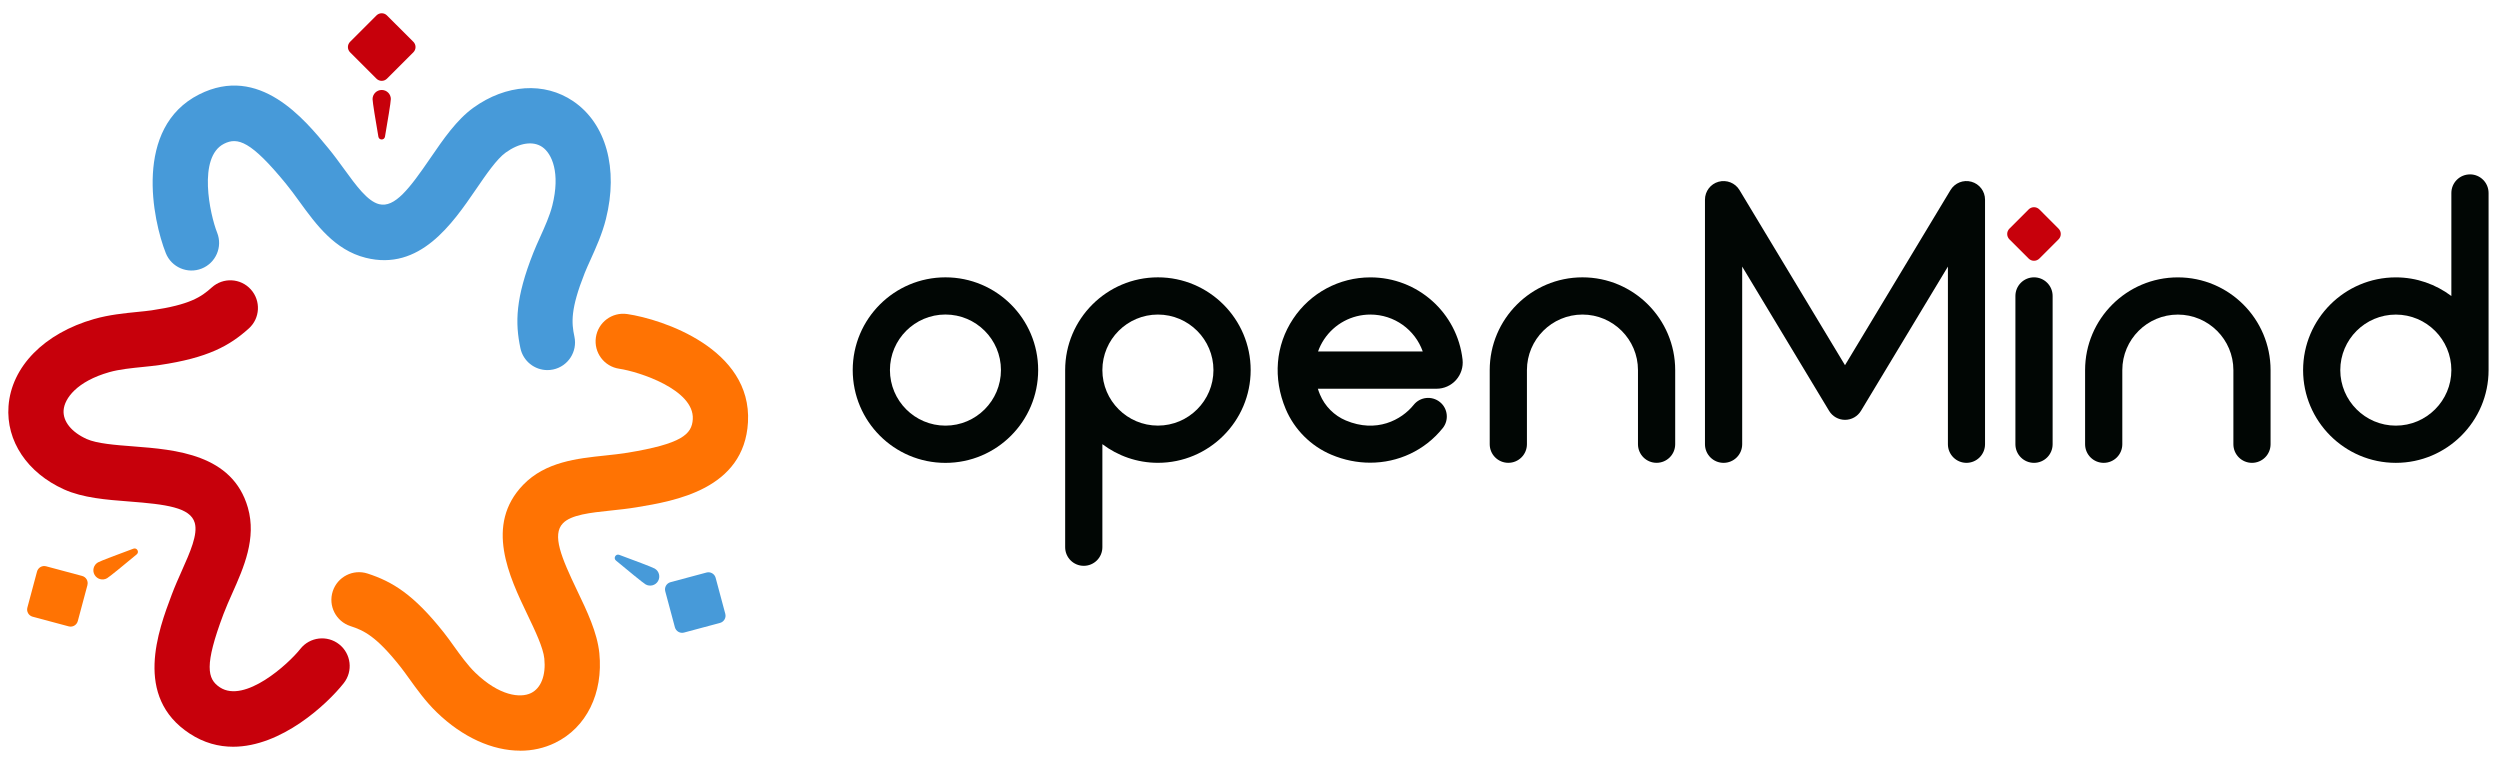
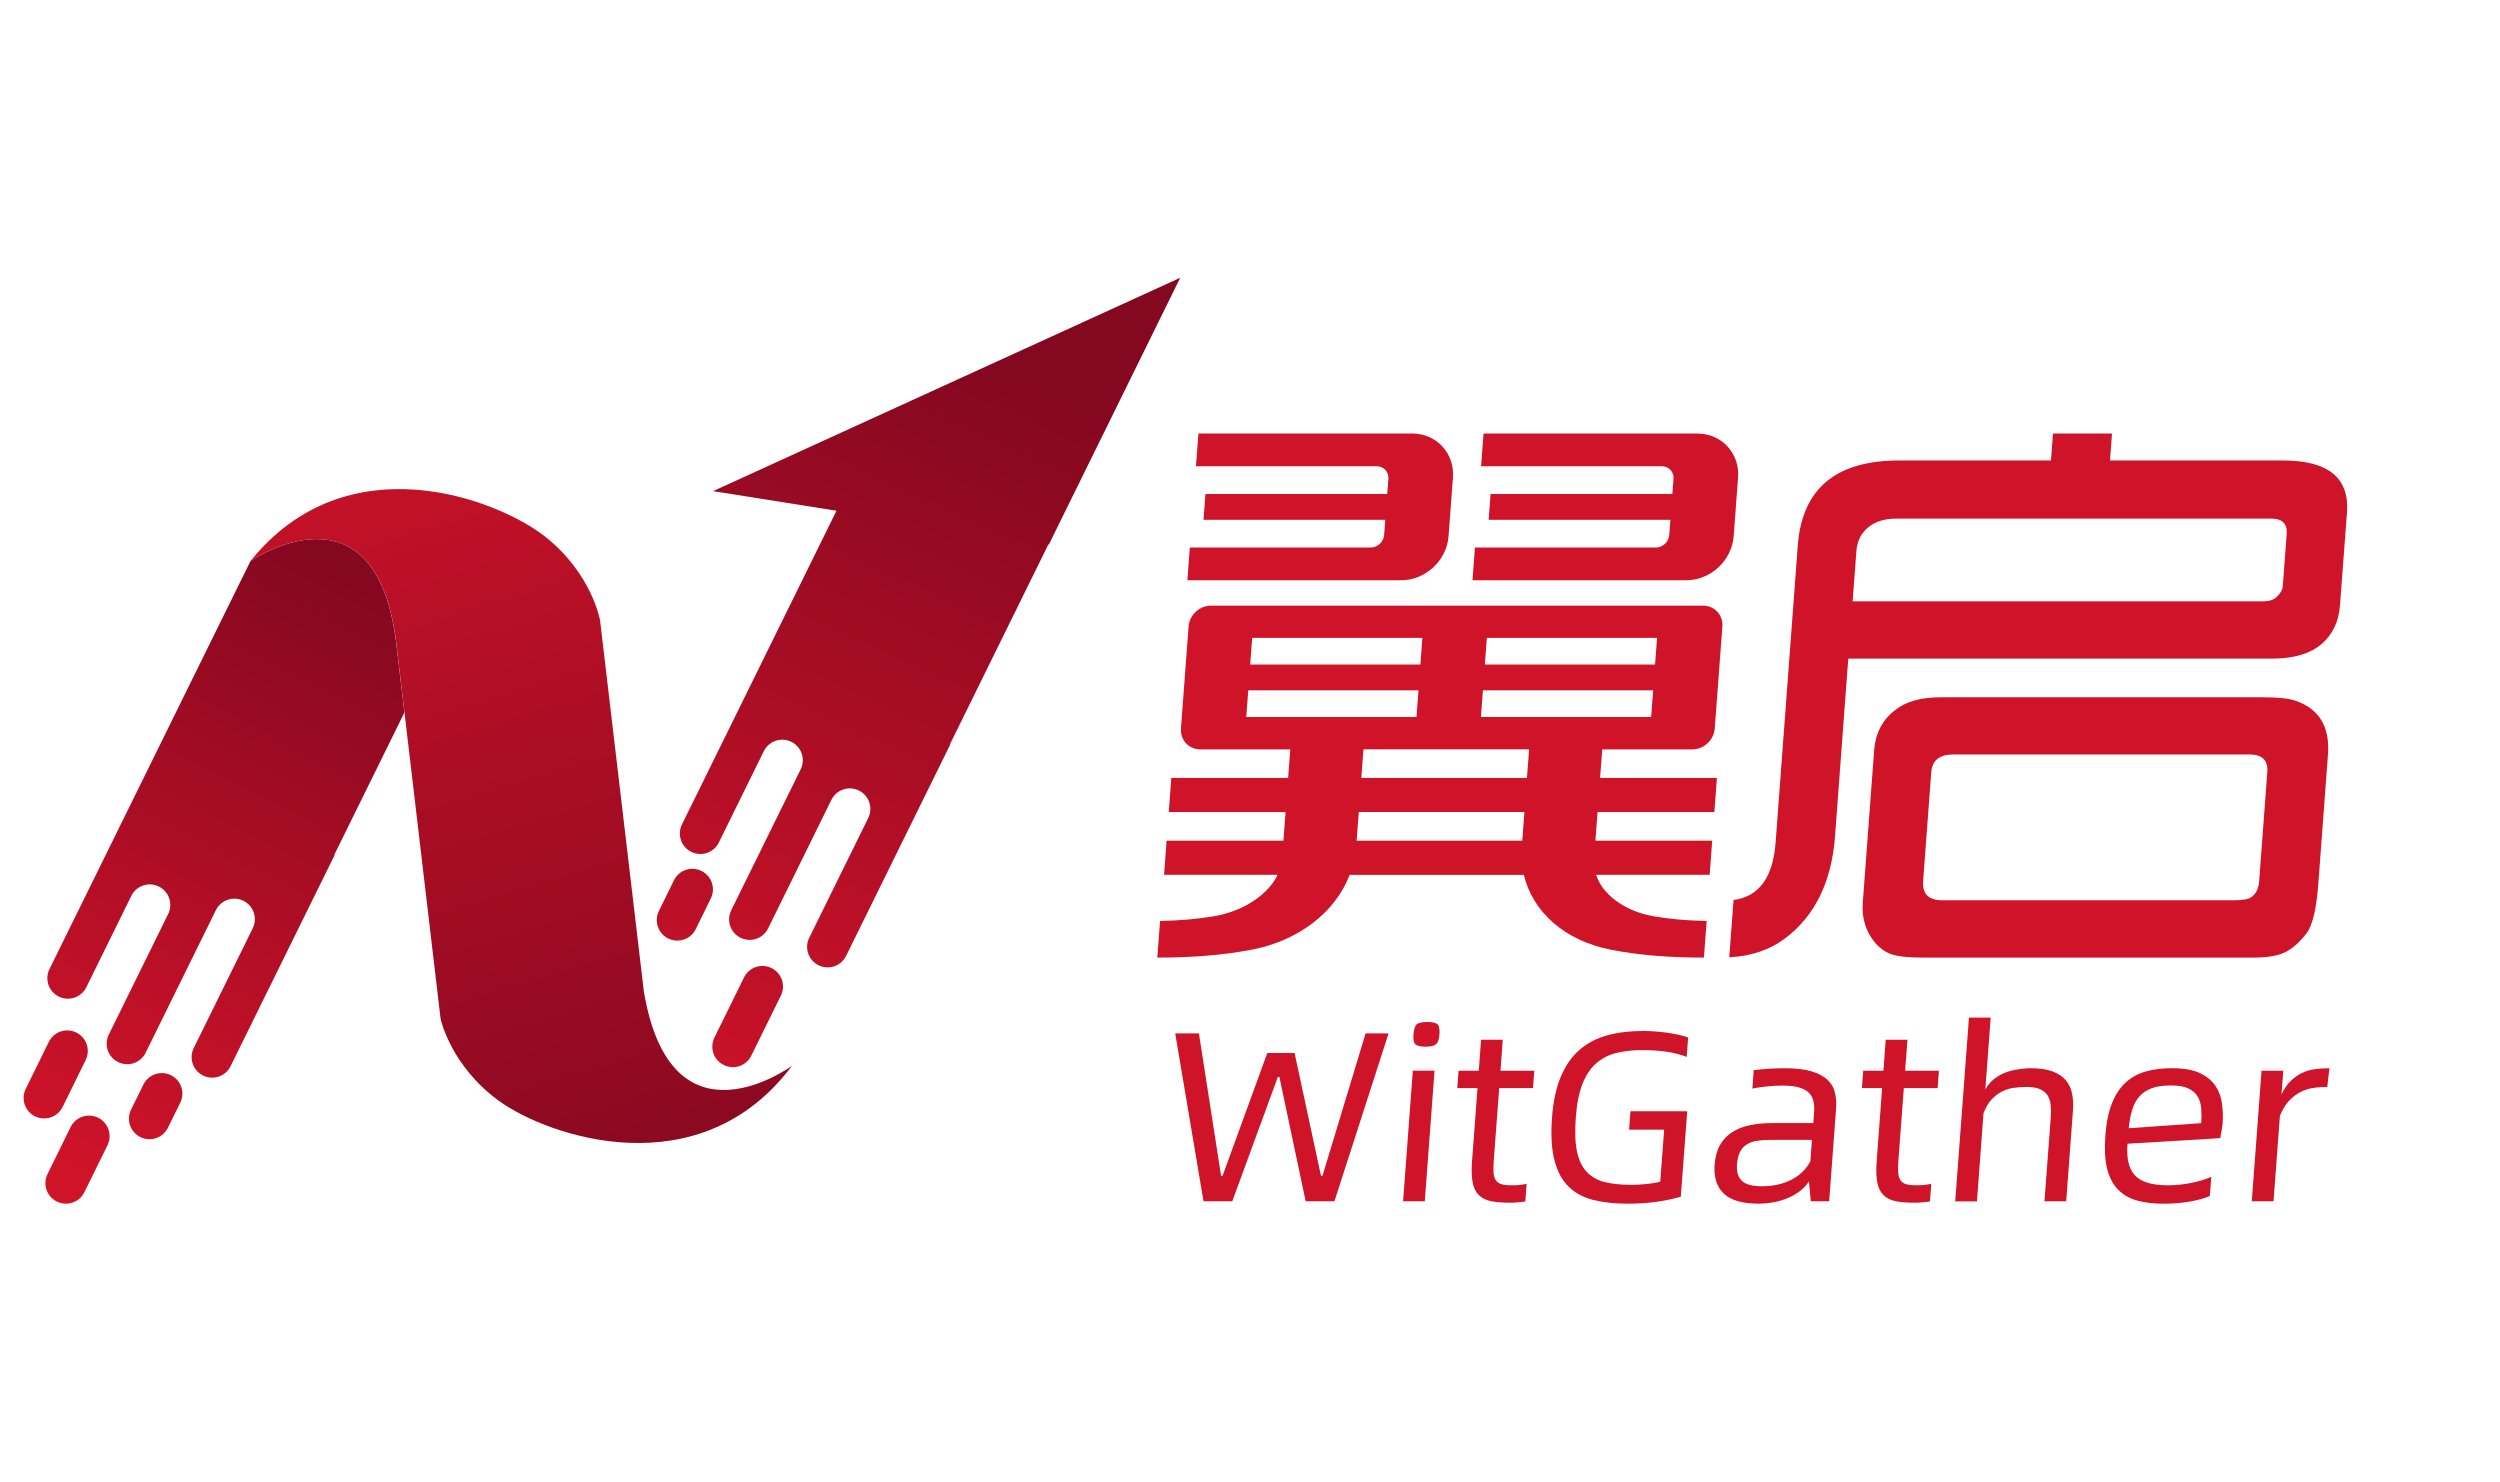
- <svg xmlns="http://www.w3.org/2000/svg" version="1.1" width="79" height="24" viewBox="0 0 79 24">
-   <path fill="#479ad9" d="M17.298 11.695c-0.404 0-0.766-0.282-0.853-0.692-0.169-0.799-0.16-1.583 0.41-3.020 0.062-0.156 0.134-0.317 0.211-0.487 0.144-0.319 0.307-0.68 0.387-1 0.259-1.031-0.010-1.642-0.319-1.852-0.292-0.198-0.724-0.132-1.155 0.178-0.283 0.204-0.616 0.69-0.937 1.159-0.75 1.094-1.777 2.594-3.486 2.165-0.981-0.245-1.572-1.058-2.093-1.775-0.149-0.205-0.289-0.398-0.435-0.575-1.097-1.337-1.517-1.471-1.949-1.253-0.837 0.423-0.446 2.234-0.217 2.81 0.178 0.448-0.041 0.956-0.489 1.134s-0.956-0.041-1.134-0.489c-0.412-1.038-1.027-3.963 1.053-5.014 1.9-0.959 3.322 0.773 4.086 1.704 0.178 0.217 0.341 0.441 0.498 0.657 0.38 0.523 0.739 1.016 1.104 1.107 0.494 0.124 0.963-0.497 1.621-1.458 0.407-0.594 0.827-1.207 1.358-1.59 1.036-0.745 2.245-0.824 3.156-0.205 1.037 0.704 1.432 2.13 1.032 3.722-0.118 0.472-0.316 0.908-0.49 1.294-0.067 0.147-0.13 0.286-0.18 0.412-0.454 1.144-0.419 1.573-0.325 2.013 0.1 0.472-0.201 0.936-0.673 1.036-0.061 0.013-0.122 0.019-0.182 0.019z" />
-   <path fill="#c7000b" d="M7.367 23.597c-0.457 0-0.922-0.12-1.372-0.415-1.781-1.165-0.992-3.263-0.568-4.391 0.099-0.263 0.211-0.515 0.32-0.759 0.263-0.59 0.511-1.148 0.407-1.51-0.14-0.49-0.912-0.585-2.073-0.675-0.717-0.055-1.459-0.112-2.056-0.381-1.163-0.524-1.837-1.532-1.756-2.631 0.091-1.249 1.129-2.305 2.708-2.755 0.468-0.133 0.944-0.181 1.365-0.223 0.161-0.016 0.312-0.031 0.446-0.050 1.218-0.179 1.572-0.424 1.906-0.725 0.359-0.323 0.911-0.294 1.233 0.065s0.294 0.911-0.065 1.233c-0.607 0.546-1.291 0.93-2.821 1.155-0.166 0.024-0.341 0.042-0.527 0.061-0.348 0.035-0.742 0.074-1.060 0.164-1.023 0.291-1.417 0.83-1.444 1.203-0.026 0.352 0.248 0.693 0.732 0.911 0.318 0.143 0.905 0.189 1.473 0.232 1.322 0.102 3.133 0.242 3.618 1.936 0.278 0.972-0.13 1.891-0.491 2.701-0.103 0.231-0.2 0.449-0.281 0.664-0.609 1.619-0.515 2.049-0.111 2.314 0.784 0.513 2.157-0.73 2.542-1.217 0.299-0.378 0.849-0.442 1.227-0.143s0.442 0.849 0.143 1.227c-0.533 0.674-1.973 2.009-3.497 2.009z" />
-   <path fill="#ff7303" d="M16.437 23.721c-0.877 0-1.819-0.421-2.638-1.215-0.349-0.338-0.629-0.728-0.876-1.072-0.094-0.131-0.183-0.255-0.267-0.361-0.764-0.966-1.153-1.149-1.581-1.288-0.459-0.149-0.71-0.642-0.56-1.101s0.642-0.709 1.101-0.56c0.777 0.253 1.451 0.653 2.41 1.866 0.104 0.131 0.207 0.274 0.315 0.426 0.204 0.284 0.436 0.606 0.673 0.836 0.764 0.74 1.427 0.813 1.764 0.65 0.318-0.154 0.476-0.561 0.423-1.089-0.035-0.347-0.289-0.878-0.535-1.392-0.573-1.196-1.357-2.835-0.133-4.101 0.703-0.727 1.702-0.832 2.584-0.925 0.252-0.027 0.489-0.052 0.715-0.089 1.707-0.282 2.033-0.579 2.060-1.061 0.052-0.936-1.711-1.503-2.325-1.593-0.477-0.070-0.807-0.514-0.737-0.991s0.512-0.807 0.991-0.737c1.105 0.162 3.945 1.093 3.815 3.419-0.119 2.125-2.33 2.49-3.519 2.687-0.277 0.046-0.552 0.075-0.817 0.103-0.643 0.068-1.25 0.132-1.511 0.402-0.354 0.366-0.051 1.082 0.452 2.133 0.311 0.649 0.632 1.32 0.698 1.971 0.128 1.27-0.409 2.356-1.4 2.836-0.344 0.167-0.717 0.248-1.101 0.248z" />
-   <path fill="#c7000b" d="M11.896 2.486l-0.833-0.833c-0.092-0.092-0.092-0.24 0-0.332l0.833-0.833c0.092-0.092 0.241-0.092 0.332 0l0.834 0.833c0.092 0.092 0.092 0.24 0 0.332l-0.834 0.833c-0.092 0.092-0.24 0.092-0.332 0z" />
-   <path fill="#c7000b" d="M12.35 3.132c0 0.095-0.102 0.707-0.185 1.188-0.020 0.117-0.188 0.117-0.208 0-0.083-0.481-0.184-1.093-0.184-1.188 0-0.159 0.129-0.289 0.289-0.289s0.289 0.129 0.289 0.289z" />
-   <path fill="#ff7303" d="M2.763 18.489l-0.305 1.138c-0.034 0.125-0.162 0.2-0.288 0.166l-1.139-0.305c-0.125-0.034-0.2-0.162-0.166-0.288l0.305-1.139c0.034-0.125 0.162-0.2 0.288-0.166l1.138 0.305c0.125 0.034 0.2 0.162 0.166 0.288z" />
-   <path fill="#ff7303" d="M3.095 17.772c0.082-0.047 0.663-0.265 1.121-0.434 0.111-0.041 0.195 0.104 0.104 0.18-0.376 0.312-0.855 0.707-0.937 0.754-0.138 0.080-0.314 0.032-0.394-0.106s-0.032-0.314 0.106-0.394z" />
-   <path fill="#479ad9" d="M21.188 18.397l1.138-0.305c0.125-0.034 0.254 0.041 0.288 0.166l0.305 1.138c0.034 0.125-0.041 0.254-0.166 0.288l-1.138 0.305c-0.125 0.034-0.254-0.041-0.288-0.166l-0.305-1.138c-0.034-0.125 0.041-0.254 0.166-0.288z" />
-   <path fill="#479ad9" d="M20.401 18.467c-0.082-0.047-0.561-0.442-0.937-0.754-0.091-0.076-0.007-0.221 0.104-0.18 0.458 0.169 1.039 0.387 1.121 0.434 0.138 0.080 0.185 0.256 0.106 0.394s-0.256 0.185-0.394 0.106z" />
-   <path fill="#010604" d="M41.651 11.107h3.308c-0.242-0.686-0.897-1.167-1.655-1.167-0.589 0-1.136 0.293-1.463 0.784-0.080 0.121-0.144 0.249-0.191 0.383zM43.298 14.621c-0.408 0-0.824-0.082-1.226-0.252-0.646-0.271-1.172-0.798-1.444-1.445-0.408-0.974-0.322-2.012 0.235-2.849 0.545-0.82 1.458-1.31 2.442-1.31 1.492 0 2.744 1.117 2.912 2.598 0.026 0.235-0.049 0.469-0.206 0.645s-0.381 0.276-0.616 0.276h-3.751c0.020 0.062 0.042 0.124 0.068 0.185 0.153 0.367 0.451 0.665 0.816 0.818 0.965 0.406 1.758-0.012 2.145-0.494 0.203-0.253 0.573-0.293 0.827-0.089 0.253 0.202 0.293 0.573 0.090 0.825-0.57 0.709-1.411 1.092-2.292 1.092v0z" />
-   <path fill="#010604" d="M75.708 13.45c-0.967 0-1.755-0.787-1.755-1.754 0-0.968 0.787-1.755 1.755-1.755s1.755 0.787 1.755 1.755c0 0.967-0.787 1.754-1.755 1.754zM78.051 5.511c-0.325 0-0.588 0.263-0.588 0.588v3.255c-0.49-0.368-1.096-0.589-1.755-0.589-1.616 0-2.93 1.314-2.93 2.931 0 1.615 1.315 2.93 2.93 2.93s2.931-1.315 2.931-2.93v-5.598c0-0.325-0.263-0.588-0.588-0.588v0z" />
-   <path fill="#010604" d="M52.348 14.625c-0.325 0-0.588-0.263-0.588-0.588v-2.342c0-0.968-0.787-1.755-1.754-1.755s-1.755 0.787-1.755 1.755v2.342c0 0.325-0.263 0.588-0.588 0.588s-0.588-0.263-0.588-0.588v-2.342c0-1.615 1.315-2.931 2.931-2.931s2.93 1.315 2.93 2.931v2.342c0 0.325-0.263 0.588-0.588 0.588z" />
-   <path fill="#010604" d="M71.163 14.626c-0.325 0-0.588-0.263-0.588-0.588v-2.342c0-0.968-0.787-1.755-1.755-1.755s-1.755 0.787-1.755 1.755v2.342c0 0.325-0.263 0.588-0.588 0.588s-0.588-0.263-0.588-0.588v-2.342c0-1.617 1.315-2.931 2.931-2.931s2.93 1.314 2.93 2.931v2.342c0 0.325-0.263 0.588-0.588 0.588z" />
-   <path fill="#010604" d="M62.142 14.626c-0.325 0-0.588-0.263-0.588-0.588v-5.614l-2.747 4.558c-0.107 0.177-0.297 0.285-0.504 0.285s-0.397-0.108-0.504-0.285l-2.746-4.558v5.614c0 0.325-0.263 0.588-0.588 0.588s-0.588-0.263-0.588-0.588v-7.729c0-0.264 0.176-0.496 0.43-0.566s0.525 0.037 0.661 0.263l3.334 5.534 3.334-5.534c0.137-0.226 0.406-0.334 0.661-0.263s0.43 0.302 0.43 0.566v7.729c0 0.325-0.263 0.588-0.588 0.588z" />
-   <path fill="#010604" d="M36.59 13.449c-0.967 0-1.755-0.787-1.755-1.754 0-0.968 0.787-1.755 1.755-1.755s1.755 0.787 1.755 1.755c0 0.967-0.787 1.754-1.755 1.754zM36.59 8.764c-1.616 0-2.931 1.315-2.931 2.931v5.597c0 0.325 0.263 0.588 0.588 0.588s0.588-0.263 0.588-0.588v-3.256c0.49 0.368 1.096 0.589 1.755 0.589 1.616 0 2.931-1.315 2.931-2.93s-1.315-2.931-2.931-2.931v0z" />
-   <path fill="#010604" d="M64.275 8.764c-0.325 0-0.588 0.263-0.588 0.588v4.686c0 0.325 0.263 0.588 0.588 0.588s0.588-0.263 0.588-0.588v-4.686c0-0.325-0.263-0.588-0.588-0.588z" />
-   <path fill="#c7000b" d="M64.105 8.17l-0.607-0.606c-0.094-0.094-0.094-0.246 0-0.339l0.607-0.607c0.094-0.094 0.245-0.094 0.339 0l0.606 0.607c0.094 0.094 0.094 0.245 0 0.339l-0.606 0.606c-0.094 0.094-0.246 0.094-0.339 0z" />
-   <path fill="#010604" d="M29.876 13.45c-0.969 0-1.754-0.787-1.754-1.757 0-0.967 0.785-1.754 1.754-1.754s1.754 0.787 1.754 1.754c0 0.969-0.785 1.757-1.754 1.757zM29.876 8.764c-1.618 0-2.93 1.312-2.93 2.93 0 1.621 1.312 2.933 2.93 2.933s2.93-1.312 2.93-2.933c0-1.618-1.312-2.93-2.93-2.93v0z" />
+ <svg xmlns="http://www.w3.org/2000/svg" width="81px" height="48px" viewBox="0 0 81 48" version="1.1">
+   <defs>
+     <linearGradient x1="53.668%" y1="9.653%" x2="16.854%" y2="121.195%" id="linearGradient-1">
+       <stop stop-color="#840820" offset="0%" />
+       <stop stop-color="#CF1329" offset="100%" />
+     </linearGradient>
+     <linearGradient x1="250.615%" y1="-581.313%" x2="9.061%" y2="178.838%" id="linearGradient-2">
+       <stop stop-color="#840820" offset="0%" />
+       <stop stop-color="#CF1329" offset="100%" />
+     </linearGradient>
+     <linearGradient x1="332.538%" y1="-743.759%" x2="-48.883%" y2="327.719%" id="linearGradient-3">
+       <stop stop-color="#840820" offset="0%" />
+       <stop stop-color="#CF1329" offset="100%" />
+     </linearGradient>
+     <linearGradient x1="286.933%" y1="-582.317%" x2="21.065%" y2="127.222%" id="linearGradient-4">
+       <stop stop-color="#840820" offset="0%" />
+       <stop stop-color="#CF1329" offset="100%" />
+     </linearGradient>
+     <linearGradient x1="311.886%" y1="-648.749%" x2="45.98%" y2="60.72%" id="linearGradient-5">
+       <stop stop-color="#840820" offset="0%" />
+       <stop stop-color="#CF1329" offset="100%" />
+     </linearGradient>
+     <linearGradient x1="389.599%" y1="-768.105%" x2="-2.458%" y2="176.299%" id="linearGradient-6">
+       <stop stop-color="#840820" offset="0%" />
+       <stop stop-color="#CF1329" offset="100%" />
+     </linearGradient>
+     <linearGradient x1="69.214%" y1="-0.118%" x2="29.701%" y2="115.862%" id="linearGradient-7">
+       <stop stop-color="#840820" offset="0%" />
+       <stop stop-color="#CF1329" offset="100%" />
+     </linearGradient>
+     <linearGradient x1="66.93%" y1="117.306%" x2="30.84%" y2="-26.981%" id="linearGradient-8">
+       <stop stop-color="#840820" offset="0%" />
+       <stop stop-color="#CF1329" offset="100%" />
+     </linearGradient>
+   </defs>
+   <g stroke="none" stroke-width="1" fill="none" fill-rule="evenodd">
+     <g transform="translate(0.764741, 0)">
+       <rect x="0" y="0" width="80" height="48" />
+       <g transform="translate(0, 9)" fill-rule="nonzero">
+         <g>
+           <g transform="translate(20.51412, 0)" id="路径">
+             <path d="M12.706,8.639 L16.96,0 L1.823,6.913 L5.823,7.548 L2.82,13.645 L2.82,13.645 L0.817,17.71 C0.655,18.04 0.79,18.439 1.12,18.601 C1.451,18.763 1.849,18.628 2.011,18.298 L3.469,15.338 C3.631,15.007 4.031,14.873 4.36,15.035 C4.691,15.197 4.825,15.597 4.663,15.926 L2.413,20.493 C2.251,20.824 2.385,21.222 2.716,21.384 L2.716,21.384 C3.046,21.546 3.445,21.412 3.607,21.081 L5.658,16.916 C5.82,16.585 6.22,16.451 6.549,16.613 C6.88,16.775 7.014,17.175 6.852,17.504 L4.94,21.384 C4.778,21.715 4.913,22.113 5.243,22.275 C5.574,22.437 5.972,22.303 6.134,21.972 L9.506,15.129 L9.495,15.124 L12.689,8.637 L12.706,8.639 Z" fill="url(#linearGradient-1)" />
+             <path d="M3.719,22.366 C3.388,22.204 2.99,22.338 2.828,22.669 L1.869,24.616 C1.707,24.947 1.841,25.345 2.172,25.507 C2.502,25.669 2.901,25.535 3.063,25.204 L4.022,23.257 C4.184,22.927 4.049,22.528 3.719,22.366 Z" fill="url(#linearGradient-2)" />
+             <path d="M1.449,19.218 C1.118,19.056 0.72,19.19 0.558,19.521 L0.069,20.516 C-0.093,20.846 0.041,21.245 0.372,21.407 C0.702,21.569 1.101,21.434 1.263,21.104 L1.752,20.109 C1.914,19.78 1.778,19.382 1.449,19.218 Z" fill="url(#linearGradient-3)" />
+           </g>
+           <g transform="translate(0, 6.846533)" id="路径">
+             <path d="M1.263,20.02 L2.011,18.499 C2.173,18.168 2.039,17.77 1.708,17.608 C1.378,17.446 0.979,17.58 0.817,17.911 L0.069,19.432 C-0.093,19.763 0.041,20.161 0.372,20.323 C0.702,20.485 1.101,20.349 1.263,20.02 Z" fill="url(#linearGradient-4)" />
+             <path d="M2.415,20.368 C2.084,20.206 1.685,20.341 1.523,20.671 L0.775,22.193 C0.613,22.523 0.747,22.922 1.078,23.084 C1.408,23.246 1.807,23.111 1.969,22.781 L2.718,21.26 C2.881,20.931 2.745,20.53 2.415,20.368 Z" fill="url(#linearGradient-5)" />
+             <path d="M4.773,18.99 C4.443,18.828 4.044,18.962 3.882,19.293 L3.482,20.104 C3.32,20.435 3.455,20.833 3.785,20.995 C4.116,21.157 4.514,21.023 4.676,20.692 L5.076,19.881 C5.238,19.55 5.102,19.152 4.773,18.99 Z" fill="url(#linearGradient-6)" />
+             <path d="M7.353,2.328 L3.39,10.371 L0.838,15.552 C0.676,15.882 0.811,16.281 1.141,16.443 C1.472,16.605 1.87,16.47 2.032,16.14 L3.49,13.18 C3.652,12.849 4.053,12.715 4.381,12.877 C4.712,13.039 4.846,13.439 4.684,13.768 L2.76,17.674 C2.598,18.005 2.732,18.403 3.063,18.565 C3.393,18.727 3.792,18.593 3.954,18.262 L6.23,13.642 C6.392,13.311 6.792,13.177 7.121,13.339 C7.452,13.501 7.586,13.901 7.424,14.23 L5.512,18.11 C5.35,18.441 5.485,18.839 5.815,19.001 C6.146,19.163 6.544,19.029 6.706,18.698 L10.078,11.855 L10.066,11.85 L12.338,7.239 L12.077,5.029 C11.431,-0.46 7.353,2.328 7.353,2.328 Z" fill="url(#linearGradient-7)" />
+             <path d="M20.095,16.268 L18.677,4.251 C18.677,4.251 18.409,2.719 16.877,1.525 C15.33,0.318 10.475,-1.549 7.354,2.328 C7.354,2.328 11.432,-0.46 12.08,5.031 L12.341,7.241 L13.511,17.167 C13.511,17.167 13.835,18.688 15.408,19.827 C16.997,20.978 21.916,22.669 24.897,18.684 C24.896,18.684 20.978,21.572 20.095,16.268 Z" fill="url(#linearGradient-8)" />
+           </g>
+         </g>
+         <g transform="translate(36.73221, 5.046714)" fill="#CF1329">
+           <g>
+             <path d="M18.531,16.968 L18.67,15.113 C19.493,15.006 19.949,14.384 20.033,13.248 L20.751,3.631 C20.888,1.792 21.98,0.873 24.03,0.873 L28.955,0.873 L29.02,0 L30.932,0 L30.867,0.873 L36.471,0.873 C37.937,0.873 38.629,1.435 38.545,2.558 L38.319,5.567 C38.28,6.088 38.084,6.503 37.733,6.811 C37.359,7.132 36.826,7.292 36.134,7.292 L22.387,7.292 L21.958,13.049 C21.846,14.539 21.297,15.649 20.312,16.378 C19.819,16.738 19.226,16.935 18.531,16.968 Z M22.528,5.436 L35.863,5.436 C36.029,5.436 36.161,5.389 36.265,5.295 C36.39,5.181 36.456,5.065 36.466,4.943 L36.592,3.258 C36.617,2.924 36.451,2.756 36.095,2.756 L23.952,2.756 C23.575,2.756 23.273,2.847 23.048,3.026 C22.807,3.221 22.675,3.478 22.651,3.799 L22.528,5.436 Z M22.857,15.203 L23.225,10.27 C23.272,9.641 23.553,9.167 24.072,8.846 C24.396,8.645 24.838,8.545 25.4,8.545 L35.826,8.545 C36.327,8.545 36.683,8.585 36.897,8.664 C37.652,8.932 37.995,9.51 37.929,10.4 L37.618,14.571 C37.556,15.395 37.43,15.932 37.24,16.187 C37.014,16.482 36.779,16.687 36.536,16.809 C36.301,16.922 35.96,16.979 35.515,16.979 L24.772,16.979 C24.326,16.979 24.001,16.943 23.793,16.874 C23.586,16.804 23.401,16.671 23.238,16.477 C22.948,16.115 22.821,15.691 22.857,15.203 Z M25.434,15.122 L34.893,15.122 C35.167,15.122 35.351,15.088 35.445,15.022 C35.598,14.915 35.682,14.742 35.7,14.5 L35.964,10.97 C35.993,10.589 35.8,10.398 35.39,10.398 L25.788,10.398 C25.342,10.398 25.106,10.589 25.076,10.97 L24.812,14.5 C24.782,14.917 24.989,15.122 25.434,15.122 Z" id="形状" />
+             <g>
+               <path d="M14.218,14.296 L17.896,14.296 L17.979,13.191 L14.194,13.191 L14.264,12.264 L18.048,12.264 L18.131,11.159 L14.346,11.159 L14.416,10.233 L15.921,10.233 L16.642,10.233 L17.334,10.233 C17.708,10.233 18.034,9.93 18.061,9.556 L18.308,6.254 C18.335,5.879 18.055,5.576 17.681,5.576 L16.989,5.576 L16.268,5.576 L3.151,5.576 L2.811,5.576 L1.74,5.576 C1.366,5.576 1.04,5.879 1.013,6.254 L0.766,9.556 C0.739,9.93 1.019,10.233 1.392,10.233 L2.463,10.233 L2.803,10.233 L4.308,10.233 L4.238,11.159 L0.454,11.159 L0.371,12.264 L4.156,12.264 L4.086,13.191 L0.301,13.191 L0.219,14.296 L3.896,14.296 C3.636,14.874 2.856,15.476 1.808,15.644 C1.267,15.731 0.821,15.775 0.089,15.793 L0,16.979 C1.165,16.979 2.135,16.898 3.057,16.723 C4.59,16.431 5.769,15.503 6.233,14.298 L11.877,14.298 C12.161,15.503 13.202,16.431 14.691,16.723 C15.587,16.898 16.546,16.979 17.71,16.979 L17.799,15.793 C17.068,15.777 16.629,15.731 16.103,15.644 C15.082,15.476 14.393,14.876 14.218,14.296 Z M10.485,9.185 L10.55,8.321 L16.065,8.321 L16,9.185 L10.485,9.185 Z M16.127,7.485 L10.612,7.485 L10.677,6.621 L16.192,6.621 L16.127,7.485 Z M8.588,6.621 L8.524,7.485 L3.009,7.485 L3.073,6.621 L8.588,6.621 Z M2.947,8.321 L8.462,8.321 L8.397,9.185 L2.882,9.185 L2.947,8.321 Z M6.678,10.231 L12.046,10.231 L11.976,11.158 L6.61,11.158 L6.678,10.231 Z M6.528,12.263 L11.895,12.263 L11.825,13.19 L6.458,13.19 L6.528,12.263 Z" id="形状" />
+               <path d="M7.697,4.753 L7.903,4.753 C8.69,4.753 9.377,4.115 9.436,3.328 L9.578,1.426 C9.637,0.638 9.047,0 8.259,0 L8.054,0 L7.597,0 L1.332,0 L1.252,1.06 L7.111,1.06 C7.336,1.06 7.504,1.243 7.487,1.466 L7.449,1.959 L1.56,1.959 L1.497,2.795 L7.386,2.795 L7.349,3.287 C7.333,3.512 7.137,3.694 6.911,3.694 L1.053,3.694 L0.974,4.753 L7.239,4.753 L7.697,4.753 L7.697,4.753 Z" id="路径" />
+               <path d="M16.935,4.753 L17.141,4.753 C17.928,4.753 18.614,4.115 18.674,3.328 L18.816,1.426 C18.875,0.638 18.285,0 17.497,0 L17.292,0 L16.835,0 L10.57,0 L10.49,1.06 L16.349,1.06 C16.574,1.06 16.742,1.243 16.725,1.466 L16.687,1.959 L10.798,1.959 L10.735,2.795 L16.624,2.795 L16.587,3.287 C16.571,3.512 16.375,3.694 16.149,3.694 L10.291,3.694 L10.212,4.753 L16.477,4.753 L16.935,4.753 L16.935,4.753 Z" id="路径" />
+             </g>
+           </g>
+           <g transform="translate(0.580008, 18.92315)">
+             <polygon id="路径" points="0 0.512 0.768 0.512 1.486 5.128 1.534 5.128 2.984 1.147 3.867 1.147 4.723 5.128 4.771 5.128 6.169 0.512 6.913 0.512 5.159 5.951 4.227 5.951 3.375 1.923 3.326 1.923 1.849 5.951 0.917 5.951" />
+             <path d="M7.699,1.719 L8.402,1.719 L8.086,5.951 L7.383,5.951 L7.699,1.719 Z M8.115,0.943 C7.956,0.943 7.848,0.919 7.79,0.872 C7.73,0.825 7.707,0.714 7.72,0.543 C7.733,0.365 7.773,0.254 7.838,0.209 C7.905,0.165 8.016,0.143 8.174,0.143 C8.321,0.143 8.425,0.165 8.488,0.209 C8.549,0.253 8.574,0.365 8.561,0.543 C8.548,0.714 8.507,0.825 8.438,0.872 C8.371,0.92 8.263,0.943 8.115,0.943 Z" id="形状" />
+             <path d="M10.902,5.434 C11.001,5.434 11.087,5.431 11.159,5.423 C11.234,5.414 11.309,5.403 11.386,5.387 L11.344,5.959 C11.257,5.969 11.174,5.978 11.096,5.986 C11.02,5.994 10.934,5.998 10.842,5.998 C10.597,5.998 10.392,5.982 10.228,5.948 C10.064,5.913 9.933,5.847 9.834,5.748 C9.735,5.649 9.669,5.512 9.637,5.337 C9.603,5.162 9.596,4.937 9.617,4.66 L9.794,2.284 L9.139,2.284 L9.181,1.721 L9.836,1.721 L9.91,0.718 L10.613,0.718 L10.539,1.721 L11.634,1.721 L11.592,2.284 L10.497,2.284 L10.322,4.621 C10.309,4.787 10.307,4.924 10.315,5.029 C10.323,5.134 10.349,5.215 10.392,5.275 C10.434,5.335 10.494,5.377 10.575,5.4 C10.657,5.423 10.766,5.434 10.902,5.434 Z" id="路径" />
+             <path d="M14.657,6.029 C14.243,6.029 13.876,5.99 13.554,5.91 C13.233,5.832 12.966,5.69 12.752,5.483 C12.538,5.277 12.384,4.992 12.289,4.629 C12.193,4.266 12.167,3.799 12.209,3.231 C12.248,2.709 12.344,2.268 12.496,1.91 C12.648,1.552 12.849,1.264 13.1,1.045 C13.352,0.826 13.65,0.669 13.998,0.575 C14.345,0.481 14.732,0.434 15.156,0.434 C15.288,0.434 15.422,0.439 15.56,0.45 C15.697,0.46 15.832,0.475 15.962,0.494 C16.091,0.512 16.213,0.535 16.328,0.561 C16.443,0.586 16.54,0.616 16.619,0.646 L16.572,1.273 C16.388,1.201 16.175,1.145 15.936,1.108 C15.696,1.073 15.432,1.053 15.143,1.053 C14.827,1.053 14.542,1.084 14.291,1.147 C14.038,1.21 13.82,1.322 13.637,1.484 C13.454,1.646 13.306,1.868 13.194,2.15 C13.084,2.432 13.011,2.793 12.979,3.232 C12.945,3.697 12.958,4.071 13.021,4.357 C13.084,4.642 13.194,4.862 13.352,5.019 C13.509,5.176 13.706,5.282 13.944,5.337 C14.183,5.392 14.463,5.419 14.784,5.419 C14.915,5.419 15.069,5.411 15.247,5.395 C15.425,5.379 15.581,5.353 15.715,5.317 L15.842,3.632 L14.706,3.632 L14.75,3.036 L16.589,3.036 L16.381,5.803 C16.169,5.867 15.919,5.92 15.629,5.964 C15.343,6.007 15.017,6.029 14.657,6.029 Z" id="路径" />
+             <path d="M19.751,1.641 C20.099,1.641 20.385,1.674 20.606,1.738 C20.828,1.803 21,1.894 21.127,2.009 C21.251,2.124 21.334,2.262 21.373,2.424 C21.412,2.586 21.425,2.761 21.412,2.949 L21.188,5.951 L20.592,5.951 L20.534,5.308 C20.459,5.423 20.365,5.525 20.25,5.614 C20.135,5.703 20.005,5.779 19.861,5.841 C19.717,5.904 19.563,5.951 19.396,5.982 C19.231,6.012 19.066,6.029 18.902,6.029 C18.374,6.029 17.996,5.918 17.771,5.7 C17.544,5.481 17.447,5.17 17.476,4.766 C17.496,4.515 17.553,4.305 17.65,4.131 C17.747,3.96 17.877,3.82 18.037,3.717 C18.197,3.613 18.387,3.537 18.606,3.49 C18.824,3.443 19.064,3.418 19.327,3.418 L20.675,3.418 L20.7,3.065 C20.71,2.941 20.704,2.824 20.681,2.717 C20.658,2.61 20.611,2.518 20.538,2.443 C20.466,2.367 20.359,2.309 20.221,2.267 C20.082,2.224 19.902,2.203 19.678,2.203 C19.531,2.203 19.372,2.211 19.199,2.228 C19.025,2.244 18.86,2.267 18.7,2.299 L18.743,1.703 C18.909,1.682 19.079,1.667 19.254,1.656 C19.425,1.646 19.592,1.641 19.751,1.641 Z M19.007,5.465 C19.378,5.465 19.699,5.393 19.971,5.249 C20.244,5.105 20.446,4.909 20.579,4.658 L20.631,3.961 L19.331,3.961 C19.152,3.961 18.993,3.971 18.855,3.992 C18.717,4.013 18.602,4.054 18.512,4.114 C18.419,4.173 18.348,4.256 18.296,4.36 C18.244,4.465 18.214,4.598 18.201,4.76 C18.183,4.995 18.235,5.171 18.358,5.288 C18.481,5.406 18.696,5.465 19.007,5.465 Z" id="形状" />
+             <path d="M24.012,5.434 C24.111,5.434 24.197,5.431 24.27,5.423 C24.344,5.414 24.419,5.403 24.496,5.387 L24.454,5.959 C24.367,5.969 24.284,5.978 24.206,5.986 C24.13,5.994 24.044,5.998 23.952,5.998 C23.707,5.998 23.502,5.982 23.338,5.948 C23.174,5.913 23.043,5.847 22.944,5.748 C22.845,5.649 22.779,5.512 22.747,5.337 C22.713,5.162 22.706,4.937 22.727,4.66 L22.904,2.284 L22.249,2.284 L22.291,1.721 L22.946,1.721 L23.02,0.718 L23.724,0.718 L23.649,1.721 L24.744,1.721 L24.702,2.284 L23.607,2.284 L23.432,4.621 C23.419,4.787 23.417,4.924 23.426,5.029 C23.434,5.134 23.46,5.215 23.502,5.275 C23.544,5.335 23.604,5.377 23.685,5.4 C23.767,5.423 23.876,5.434 24.012,5.434 Z" id="路径" />
+             <path d="M27.711,1.641 C27.999,1.641 28.237,1.675 28.422,1.743 C28.607,1.811 28.751,1.907 28.855,2.03 C28.957,2.153 29.025,2.297 29.059,2.466 C29.093,2.633 29.102,2.819 29.086,3.022 L28.868,5.952 L28.164,5.952 L28.365,3.273 C28.378,3.111 28.377,2.966 28.365,2.838 C28.352,2.71 28.318,2.604 28.263,2.518 C28.207,2.432 28.124,2.365 28.017,2.318 C27.908,2.271 27.767,2.247 27.592,2.247 C27.45,2.247 27.312,2.257 27.178,2.275 C27.043,2.292 26.915,2.331 26.792,2.393 C26.671,2.453 26.557,2.539 26.455,2.647 C26.351,2.757 26.262,2.907 26.189,3.094 L25.976,5.956 L25.272,5.956 L25.718,0 L26.421,0 L26.248,2.328 C26.324,2.192 26.418,2.08 26.53,1.991 C26.643,1.902 26.763,1.832 26.893,1.784 C27.022,1.734 27.157,1.7 27.298,1.678 C27.439,1.657 27.575,1.641 27.711,1.641 Z" id="路径" />
+             <path d="M33.937,3.412 C33.932,3.47 33.924,3.542 33.908,3.627 C33.893,3.713 33.877,3.806 33.859,3.906 L30.854,4.086 C30.836,4.316 30.846,4.515 30.883,4.685 C30.919,4.856 30.988,4.995 31.089,5.105 C31.189,5.215 31.327,5.298 31.503,5.351 C31.678,5.406 31.9,5.434 32.168,5.434 C32.412,5.434 32.663,5.408 32.921,5.356 C33.179,5.304 33.394,5.238 33.569,5.16 L33.522,5.779 C33.454,5.81 33.367,5.842 33.261,5.873 C33.156,5.904 33.036,5.931 32.903,5.956 C32.77,5.98 32.629,5.998 32.479,6.011 C32.328,6.024 32.174,6.03 32.015,6.03 C31.688,6.03 31.401,5.994 31.154,5.925 C30.906,5.854 30.7,5.734 30.54,5.564 C30.377,5.393 30.262,5.17 30.193,4.89 C30.123,4.611 30.105,4.259 30.136,3.835 C30.167,3.41 30.238,3.06 30.35,2.78 C30.46,2.501 30.608,2.276 30.792,2.106 C30.977,1.936 31.196,1.816 31.448,1.745 C31.701,1.674 31.986,1.64 32.302,1.64 C32.678,1.64 32.978,1.693 33.201,1.8 C33.425,1.907 33.593,2.046 33.705,2.215 C33.819,2.385 33.888,2.576 33.916,2.787 C33.943,2.997 33.953,3.208 33.937,3.412 Z M33.242,3.42 C33.253,3.258 33.255,3.103 33.244,2.954 C33.232,2.804 33.195,2.675 33.13,2.561 C33.065,2.45 32.963,2.361 32.827,2.296 C32.691,2.231 32.501,2.199 32.262,2.199 C32.006,2.199 31.795,2.229 31.63,2.292 C31.465,2.356 31.33,2.446 31.23,2.566 C31.128,2.686 31.051,2.834 31.001,3.005 C30.951,3.177 30.914,3.371 30.893,3.585 L33.242,3.42 Z" id="形状" />
+             <path d="M37.396,1.641 L37.326,2.252 L37.227,2.252 C37.085,2.252 36.946,2.265 36.808,2.291 C36.67,2.317 36.537,2.365 36.412,2.437 C36.288,2.508 36.171,2.602 36.064,2.723 C35.957,2.843 35.867,2.997 35.792,3.185 L35.585,5.952 L34.881,5.952 L35.197,1.721 L35.901,1.721 L35.844,2.489 C35.928,2.31 36.025,2.168 36.137,2.058 C36.249,1.947 36.369,1.862 36.5,1.798 C36.63,1.735 36.766,1.693 36.905,1.674 C37.044,1.654 37.182,1.643 37.312,1.643 L37.396,1.643 L37.396,1.641 Z" id="路径" />
+           </g>
+         </g>
+       </g>
+     </g>
+   </g>
</svg>
